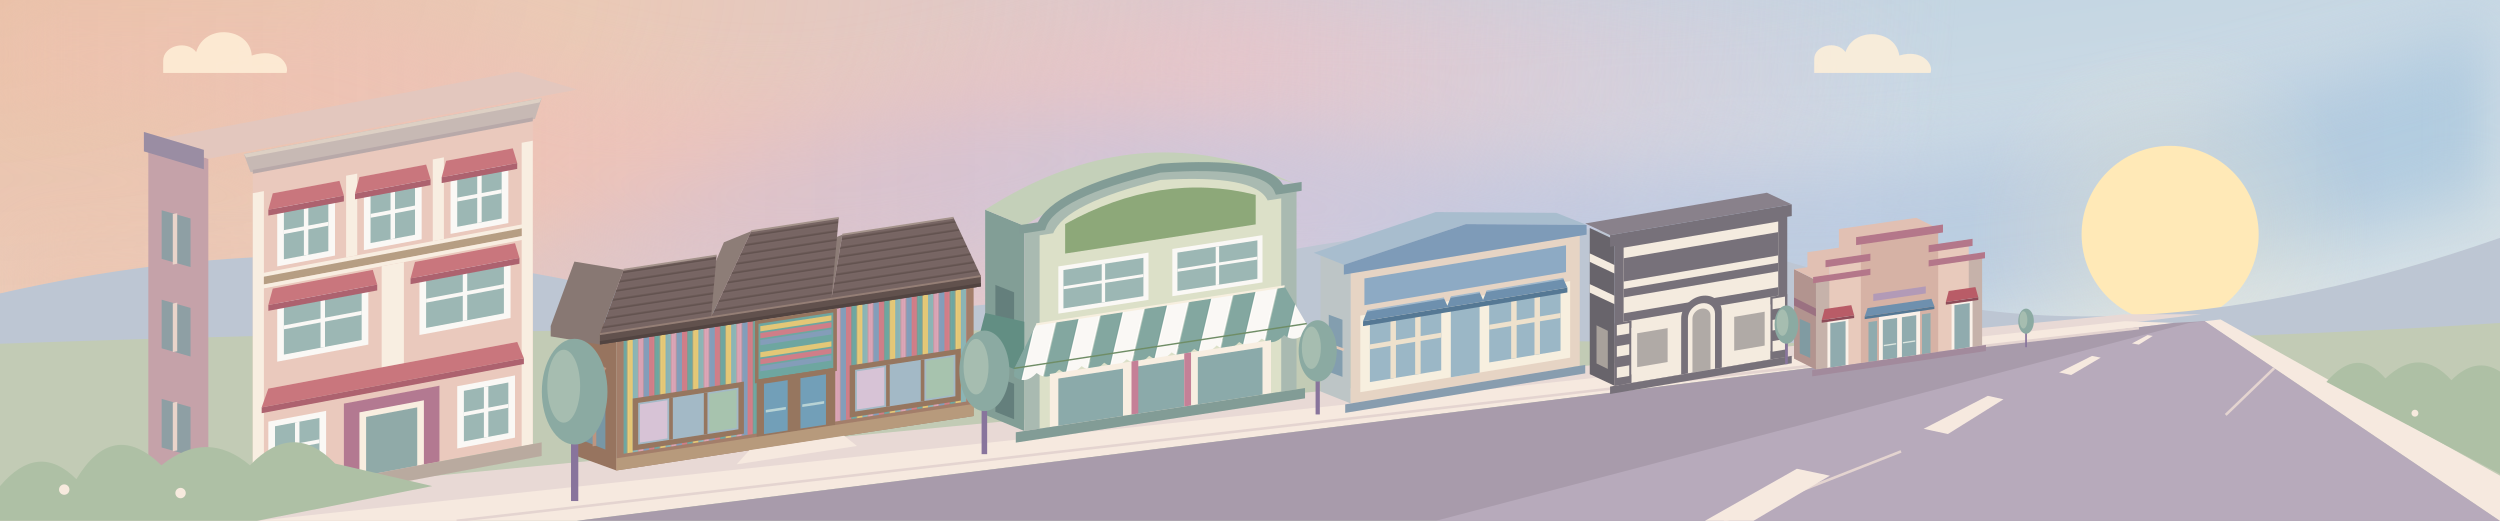
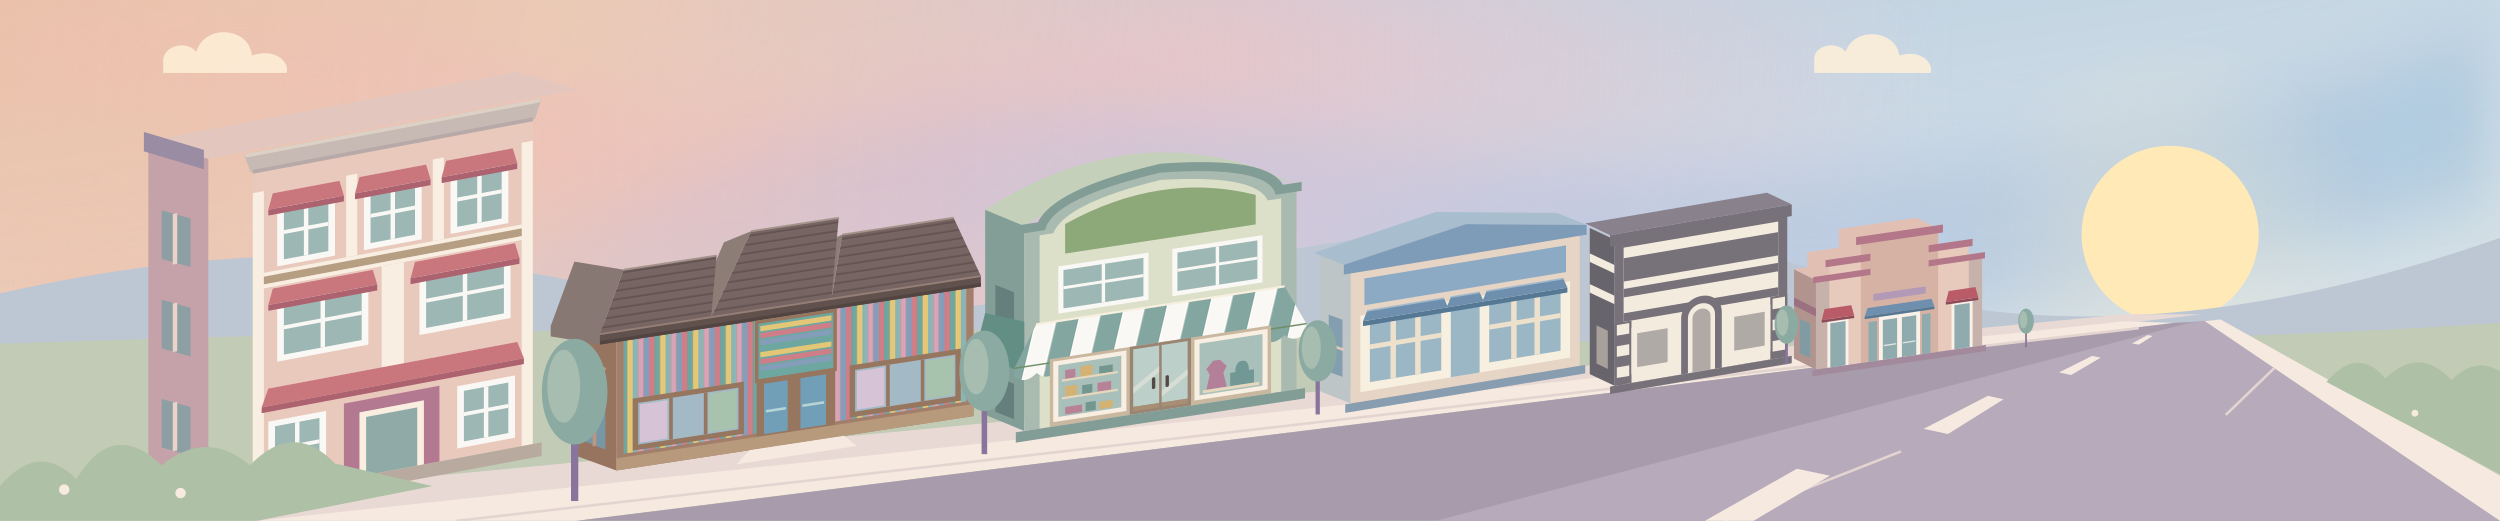
<svg xmlns="http://www.w3.org/2000/svg" viewBox="0 0 1440 300" preserveAspectRatio="xMidYMax meet" fill="none">
  <defs>
    <linearGradient id="village-sky" x1="0" y1="0" x2=".7" y2="1">
      <stop offset="0" stop-color="#b3cddd" />
      <stop offset=".55" stop-color="#ccdae5" />
      <stop offset="1" stop-color="#dce5e6" />
    </linearGradient>
    <radialGradient id="village-corner-warmth" gradientUnits="userSpaceOnUse" cx="-30" cy="-20" r="1160" gradientTransform="scale(1 .48)">
      <stop offset="0" stop-color="#eac0a7" />
      <stop offset=".32" stop-color="#edc9b4" stop-opacity=".95" />
      <stop offset=".65" stop-color="#e8c4c8" stop-opacity=".7" />
      <stop offset="1" stop-color="#dfcbdc" stop-opacity="0" />
    </radialGradient>
    <linearGradient id="village-peach-sweep" x1="0" y1="0" x2="1" y2="0">
      <stop offset="0" stop-color="#edc4aa" stop-opacity=".85" />
      <stop offset=".55" stop-color="#efc0be" stop-opacity=".65" />
      <stop offset="1" stop-color="#e8cbdc" stop-opacity="0" />
    </linearGradient>
    <linearGradient id="village-blue-sweep" x1="0" y1="0" x2="1" y2="0">
      <stop offset="0" stop-color="#c6bfdb" stop-opacity="0" />
      <stop offset=".45" stop-color="#c3c5e1" stop-opacity=".65" />
      <stop offset="1" stop-color="#9fc4dc" stop-opacity=".7" />
    </linearGradient>
    <filter id="village-sky-soften" x="-15%" y="-100%" width="130%" height="300%" color-interpolation-filters="sRGB">
      <feGaussianBlur stdDeviation="20" />
    </filter>
    <radialGradient id="village-sun-halo">
      <stop offset="0" stop-color="#fff0cc" stop-opacity=".35" />
      <stop offset="1" stop-color="#fff0cc" stop-opacity="0" />
    </radialGradient>
    <pattern id="toy-stripes" width="18" height="110" patternUnits="userSpaceOnUse">
      <path fill="#cf7e88" d="M0 0h3v110H0z" />
      <path fill="#6ea6a0" d="M3 0h3v110H3z" />
      <path fill="#e3c777" d="M6 0h3v110H6z" />
      <path fill="#8cb4b4" d="M9 0h3v110H9z" />
      <path fill="#d8a3b4" d="M12 0h3v110h-3z" />
      <path fill="#849db9" d="M15 0h3v110h-3z" />
    </pattern>
    <pattern id="toy-roof" width="12" height="5" patternUnits="userSpaceOnUse">
      <path fill="#776563" d="M0 0h12v5H0z" />
      <path fill="#635350" d="M0 4h12v1H0z" />
    </pattern>
    <pattern id="awning-stripes" width="26" height="35" patternUnits="userSpaceOnUse" patternTransform="skewX(-12)">
      <path fill="#faf8f5" d="M0 0h13v35H0z" />
      <path fill="#83a7a0" d="M13 0h13v35H13z" />
    </pattern>
    <g id="window">
      <path fill="#faf8f5" d="M0 0h26v32H0z" />
      <path fill="#9cb7b4" d="M3 3h20v26H3z" />
      <path stroke="#faf8f5" stroke-width="2" d="M13 3v26M3 15h20" />
    </g>
    <g id="tree">
      <path stroke="#88749c" stroke-width="4" d="M0 0v52" />
      <ellipse cy="-8" rx="18" ry="29" fill="#8baaa2" />
      <ellipse cx="-6" cy="-11" rx="9" ry="20" fill="#a6bdb0" />
    </g>
  </defs>
  <style>
    .village-cloud { transform-box: fill-box; transform-origin: center; }
    @keyframes cloud-drift { from { transform: translateX(-26px); } to { transform: translateX(44px); } }
    @media (prefers-reduced-motion: no-preference) {
      .village-cloud { animation: cloud-drift 48s ease-in-out -18s infinite alternate; }
      .village-cloud-far { animation-duration: 67s; animation-delay: -40s; }
    }
  </style>
  <path fill="url(#village-sky)" d="M0 0h1440v300H0z" />
  <path fill="url(#village-corner-warmth)" d="M0 0h1440v300H0Z" />
  <g fill="none" stroke-linecap="round" filter="url(#village-sky-soften)">
    <path stroke="url(#village-peach-sweep)" stroke-width="92" d="M-140 38C130-60 280 157 535 95S850-7 1100 62" />
    <path stroke="url(#village-blue-sweep)" stroke-width="90" d="M80 206C330 263 367 77 665 112S1110 181 1510 38" />
    <path stroke="url(#village-peach-sweep)" stroke-width="45" opacity=".5" d="M-100 191C170 104 315 228 553 182S837 48 1058 100" />
  </g>
  <circle cx="1250" cy="135" r="115" fill="url(#village-sun-halo)" />
  <circle cx="1250" cy="135" r="51" fill="#ffe9b7" />
  <path fill="#bdc6d3" d="M0 169Q180 128 340 164T700 153T1060 160T1440 137v163H0z" />
  <g fill="#fff0d8" opacity=".85">
    <path class="village-cloud" d="M94 35c0-9 14-12 19-5 5-17 31-14 32 2 15-5 22 5 20 10H94z" />
    <path class="village-cloud village-cloud-far" d="M1045 34c0-8 13-11 18-4 5-15 29-13 31 2 13-4 20 5 18 10h-67z" />
  </g>
  <path fill="#c2cbb5" d="M0 198q390-14 780-4t660-8v114H0Z" />
  <path fill="#e8d9d5" d="M0 298 1224 181h44L270 300H0Z" />
  <path fill="#f6e9df" d="m1224 185 28 1L332 300H148Z" />
  <path fill="#a89bab" d="m1252 186 18-1 170 115H332Z" />
  <path fill="#b7aabb" d="m1261 186 9-1 170 115H827Z" />
  <path fill="#f6e9df" d="m1270 185 9-1 161 90v26Z" />
  <path stroke="#e4d4d0" stroke-width="1.5" d="m1232 189-969 111m1047-88-28 27m-187 21-102 40" />
  <g fill="#f6e9df">
    <path d="m1237 193 3 .5-8 5-4-.7Z" />
    <path d="m1205 205 5 1-17 10-7-1.5Z" />
    <path d="m1145 228 9 2-32 20-14-3Z" />
    <path d="m1035 270 19 4-44 26h-28Z" />
  </g>
  <g transform="matrix(1.28 -.24 0 1.12 120 78)">
    <path fill="#c5a2a9" d="M0 12-27-3v178l27 15Z" />
    <path fill="#e3c7be" d="M-27-3h166l27 15H0Z" />
    <path fill="#9a8da3" d="m-29-8 27 15v10l-27-15Z" />
    <g fill="#8e9fa4">
      <path d="m-21 34 13 7v25l-13-7Z" />
      <path d="m-21 80 13 7v25l-13-7Z" />
      <path d="m-21 131 13 7v25l-13-7Z" />
    </g>
    <path stroke="#ead4ca" stroke-width="2" d="m-15 37 0 26m0 20v25m0 26v25" />
    <path fill="#eac9bd" d="M20 22h126v168H20z" />
    <path fill="#c7b9b4" d="M16 13h134l-3 10H19Z" />
    <path fill="#ddd0c4" d="M16 13h134l-1 2H17Z" />
    <path fill="#b8a9a9" d="M20 22h126v2H20Z" />
    <path fill="#f8eee1" d="M20 34h5v156H20zM141 34h5v156h-5zM62 34h5v42h-5zM101 34h5v42h-5zM78 84h10v58H78Z" />
    <g>
      <use href="#window" x="31" y="42" />
      <use href="#window" x="70" y="42" />
      <use href="#window" x="109" y="42" />
    </g>
    <path fill="#faf8f5" d="M31 91h41v32H31ZM95 91h41v32H95Z" />
    <path fill="#9cb7b4" d="M34 94h35v26H34ZM98 94h35v26H98Z" />
    <path stroke="#faf8f5" stroke-width="2" d="M51.5 94v26M34 106h35M115.5 94v26M98 106h35" />
    <path fill="#b69e83" d="M25 77h116v5H25z" />
    <path fill="#f8eee1" d="M24 76h118v2H24zM24 82h118v2H24z" />
    <g id="american-girl-projecting-awnings">
      <path fill="#c9767d" d="m29 36-2 8h34l-2-8Zm39 0-2 8h34l-2-8Zm39 0-2 8h34l-2-8ZM29 85l-2 8h49l-2-8Zm64 0-2 8h49l-2-8ZM27 136l-3 9h118l-3-9Z" />
      <path fill="#ad626f" d="M27 44h34v3H27ZM66 44h34v3H66ZM105 44h34v3h-34ZM27 93h49v3H27ZM91 93h49v3H91ZM24 145h118v3H24Z" />
    </g>
    <path fill="#b37991" d="M61 151h43v39H61z" />
    <path fill="#f9eee0" d="M68 157h29v33H68z" />
    <path fill="#90aaa8" d="M71 160h23v30H71z" />
    <use href="#window" x="27" y="153" />
    <use href="#window" x="112" y="153" />
    <path fill="#b9aa9f" d="M16 190h134v7H16z" />
  </g>
  <g transform="matrix(.98 -.15 0 .85 590 108)">
    <path fill="#829e96" d="M0 26-23 11v139l23 15Z" />
    <path fill="#c4d0b9" d="M-23 11Q57-34 137 11l23 15Q80-19 0 26Z" />
    <path fill="#647f7c" d="m-17 63 11 7v24l-11-7Zm0 62 11 7v24l-11-7Z" />
    <path fill="#628e83" d="m-6 122-23-15 6-26 30 13Z" />
    <path fill="#a9bab1" d="M0 28h10Q17 7 80 1q63 6 70 27h10v137H0Z" />
    <path fill="#dce0c8" d="M9 34h8Q24 15 80 9q56 6 63 25h8v131H9Z" />
    <path stroke="#829c96" stroke-width="6" d="M-3 28h13Q17 7 80 1q63 6 70 27h13" />
    <path fill="#8da879" d="M24 29Q80 3 136 29v20H24Z" />
    <path fill="#faf8f5" d="M20 57h53v32H20ZM87 57h53v32H87Z" />
    <path fill="#9cb7b4" d="M23 60h47v26H23ZM90 60h47v26H90Z" />
    <path stroke="#faf8f5" stroke-width="2" d="M46.5 60v26M23 72h47M113.5 60v26M90 72h47" />
    <g id="joann-projecting-awning">
      <path fill="url(#awning-stripes)" d="M7 94h146l13 28H-6Z" />
      <path fill="#6f8d66" d="M-6 121h172v3H-6Z" />
      <path fill="url(#awning-stripes)" d="M-6 122h172v5q-6.615 7-13.23 0q-6.615 7-13.23 0q-6.615 7-13.23 0q-6.615 7-13.23 0q-6.615 7-13.23 0q-6.615 7-13.23 0q-6.615 7-13.23 0q-6.615 7-13.23 0q-6.615 7-13.23 0q-6.615 7-13.23 0q-6.615 7-13.23 0q-6.615 7-13.23 0q-6.615 7-13.23 0Z" />
      <path stroke="#f7efdf" stroke-width="1.5" d="M7 94h146" />
    </g>
-     <path fill="#f8eee1" d="M15 129h130v36H15z" />
-     <path fill="#8baaaa" d="M20 133h38v32H20zM66 133h28v32H66zM102 133h38v32h-38z" />
-     <path fill="#c58097" d="M63 129h4v36h-4zM94 129h4v36h-4z" />
+     <path fill="#c9b89f" d="M15 119h130v46H15Z" />
+     <path fill="#f8eee1" d="M17 121h43v41H17Z M100 121h43v41h-43Z" />
+     <path fill="#a8bfba" d="M20 124h37v35H20Z M103 124h37v35h-37Z" />
+     <path fill="#b78296" d="M24 128h6v6h-6Z M43 140h8v6h-8Z M24 153h10v5H24Z" />
+     <path fill="#d4b273" d="M33 127h7v7h-7Z M24 139h7v7h-7Z M44 153h8v5h-8Z" />
+     <path fill="#73968f" d="M44 129h8v5h-8Z M34 140h6v6h-6Z M36 152h6v6h-6Z" />
+     <path fill="#e6d7bd" d="M22 134h33v1.5H22Z M22 146h33v1.5H22Z" />
+     <path fill="#b47f99" d="M107 156l2-10-2-4 4-5h4l4 5-2 4 2 10Z" />
+     <path fill="#729895" d="M121 156v-9h3q0-7 4-7t4 7h3v9Z" />
+     <path fill="#e6d7bd" d="M105 156h33v2h-33Z" />
+     <path fill="#9a8573" d="M62 119h36v46H62Z" />
+     <path fill="#bccfc9" d="M64 121h15.25v39H64Z M80.75 121H96v39H80.75Z" />
+     <path fill="#f8eee1" fill-opacity=".44" d="M64 147l15.25-12v4L64 151Z M80.75 152 96 140v4l-15.25 12Z" />
+     <path fill="#a88e75" d="M64 160h15.25v3H64Z M80.75 160H96v3H80.75Z" />
+     <path fill="none" stroke="#554a43" stroke-width="2" stroke-linecap="round" d="M76 143v6 M84 143v6" />
    <path fill="#829c96" d="M-5 165h170v7H-5z" />
  </g>
  <g transform="matrix(.79 -.13 0 .70 778 140)">
    <path fill="#bdc5c6" d="M0 18-22 4v114l22 14Z" />
    <path fill="#a8bdce" d="m-27 3 89-17 88 17 22 14-88-17-89 17Z" />
    <path fill="#839eaf" d="m-16 56 10 6v47l-10-6Z" />
    <path stroke="#e2c8b7" stroke-width="2" d="m-17 80 12 7" />
    <path fill="#e6d4c4" d="M0 18h167v114H0z" />
    <path fill="#7e9bb8" d="m-5 17 89-17 88 17v8H-5z" />
    <path fill="#8daac4" d="M10 31h147v22H10z" />
    <path fill="#f7efdf" d="M7 61h153v63H7z" />
    <g fill="#9bb7c6">
      <path d="M14 67h52v50H14zM101 67h52v50h-52zM73 67h21v57H73z" />
    </g>
    <path stroke="#eee1cc" stroke-width="4" d="M31 67v50M49 67v50M119 67v50M136 67v50M14 88h52M101 88h52" />
    <g id="container-projecting-awnings">
      <path fill="#6e90ae" d="M12 58h56l3 8H9ZM73 58h21l3 8H70ZM99 58h56l3 8H96Z" />
      <path fill="#557894" d="M9 66h62v4H9ZM70 66h27v4H70ZM96 66h62v4H96Z" />
      <path stroke="#a2b9cc" stroke-width="1.3" d="M12 58h56M73 58h21M99 58h56" />
    </g>
    <path fill="#889daf" d="M-4 132h175v7H-4z" />
  </g>
  <g transform="matrix(.65 -.11 0 .61 930 135)">
    <path fill="#68646b" d="M0 5-22-10v138l22 15Z" />
    <path fill="#89818b" d="M-26-15h161l22 15H-4Z" />
    <path fill="#f4ebdf" d="m-22 14 22 15v8l-22-15Zm0 29 22 15v8l-22-15Z" />
    <path fill="#a8a19b" d="m-16 83 10 7v36l-10-7Z" />
    <path fill="#77717a" d="M0 5h153v138H0z" />
    <path fill="#f4ebdf" d="M8 14h137v129H8z" />
    <path fill="#77717a" d="M-4 0h161v11H-4zM8 24h137v22H8zM8 53h137v8H8zM8 76h137v8H8z" />
    <path fill="#77717a" d="M0 84h15v59H0zM138 84h15v59h-15z" />
    <path fill="#f4ebdf" d="M2 86h11v10H2zM2 106h11v10H2zM2 126h11v10H2zM140 86h11v10h-11zM140 106h11v10h-11zM140 126h11v10h-11z" />
    <path fill="#f4ebdf" d="M15 91h37v44H15zM101 91h37v44h-37z" />
    <path fill="#b0aaa6" d="M20 97h27v32H20zM106 97h27v32h-27z" />
    <path fill="#77717a" d="M59 143V90a18 18 0 0 1 36 0v53z" />
    <path fill="#f4ebdf" d="M65 143V91a12 12 0 0 1 24 0v52z" />
    <path fill="#b0aaa6" d="M69 143V92a8 8 0 0 1 16 0v51z" />
    <path fill="#77717a" d="M-4 143h161v7H-4z" />
  </g>
  <g transform="matrix(.55 -.08 0 .51 1046 142)">
    <path fill="#b2948f" d="M0 38-23 22v101l23 16Z" />
    <path fill="#e1c0b3" d="M-23 22h14V5h33v-21h81l23 16H47v21H14v17H0Z" />
    <path fill="#809ba2" d="m-17 79 11 7v39l-11-7Z" />
    <path fill="#9b7181" d="m-23 54 23 16v9l-23-16Z" />
    <path fill="#c6b2aa" d="M0 38h174v101H0z" />
    <path fill="#e8cabc" d="M14 21h146v118H14z" />
    <path fill="#d6b2a5" d="M47 0h81v139H47z" />
    <path fill="#b4778a" d="M-3 34h180v7H-3zM10 17h154v8H10zM42-4h91v9H42z" />
    <path fill="#d6b2a5" d="M57 13h61v42H57z" />
    <path fill="#b29ab7" d="M60 63h55v8H60z" />
    <path fill="#faf1e9" d="M12 82h22v57H12zM142 82h22v57h-22zM66 88h43v51H66z" />
    <path fill="#90abae" d="M70 94h15v45H70zM90 94h15v45H90zM15 89h16v50H15zM145 89h16v50h-16z" />
    <path fill="#90abae" d="M55 94h9v45h-9zM111 94h9v45h-9z" />
    <path stroke="#dce6df" stroke-width="1.5" d="M71 123h13M91 123h13" />
    <g id="costco-projecting-awnings">
      <path fill="#b95c67" d="M9 72h28l3 12H6zM139 72h28l3 12h-34z" />
      <path fill="#8e4c59" d="M6 84h34v3H6zM136 84h34v3h-34z" />
      <path fill="#6e90ae" d="M54 78h67l3 9H51z" />
      <path fill="#557894" d="M51 87h73v3H51z" />
    </g>
    <path fill="#a28a9c" d="M-4 139h182v7H-4z" />
  </g>
  <g transform="matrix(1.05 -.16 0 1 355 153)">
    <path fill="#97745f" d="M0 36-24 23v82l24 13Z" />
    <path fill="#7897a5" d="m-18 75 12 7v23l-12-7Z" />
    <path stroke="#bd9580" stroke-width="2" d="m-18 52 12 7m-12 4 12 7m-6 9v23" />
    <path fill="#a37e6a" d="M0 36h196v82H0z" />
    <path fill="url(#toy-stripes)" d="M4 42h188v67H4z" />
    <g id="toys-sloped-roof">
      <path id="toys-roof-return" fill="#887873" d="M4 3-23-6-36 29-9 38ZM-9 38-36 29v6l27 9Z" />
      <path fill="#8d7d77" d="M74-8 59-4 41 38h11ZM124 2l-11 3-3 33h8Z" />
      <path fill="url(#toy-roof)" d="M4 3H55L52 38H-9ZM74-8h48l-4 46H52ZM124 2H185L200 38H118Z" />
      <path stroke="#a5948c" stroke-width="1.1" d="M4 3H55M74-8h48M124 2H185" />
      <path fill="#61514d" d="M-9 38H200v6H-9z" />
      <path fill="#524441" d="M-9 42H200v2H-9z" />
      <path stroke="#957f76" stroke-width="1.1" d="M-9 38H200" />
    </g>
    <path fill="#6ea6a0" stroke="#96765f" stroke-width="2" d="M77 45h43v34H77z" />
    <path stroke="#e3c777" stroke-width="3" d="M79 49h39M79 64h39" />
    <path stroke="#cf7e88" stroke-width="3" d="M79 53h39M79 68h39" />
    <path stroke="#849db9" stroke-width="3" d="M79 57h39M79 72h39" />
    <path fill="#96765f" d="M9 78h61v30H9zM128 78h61v30h-61zM77 78h43v33H77z" />
    <path fill="#a3b9c6" d="M12 81h55v24H12zM131 81h55v24h-55z" />
    <path fill="#d7c3d6" d="M13 82h15v22H13zM132 82h15v22h-15z" />
    <path fill="#a7c3ae" d="M51 82h15v22H51zM170 82h15v22h-15z" />
    <path stroke="#96765f" stroke-width="2" d="M30 81v24M49 81v24M149 81v24M168 81v24" />
    <path fill="#729fb8" d="M81 81h13v29H81zM101 81h14v29h-14z" />
    <path stroke="#b8d3d5" stroke-width="1.5" d="M82 97h11M102 97h12" />
    <path fill="#b79a7c" d="M0 111h196v7H0z" />
    <path fill="#f6e9df" d="M73 118h52l7 7H66z" />
  </g>
  <g transform="translate(331 234)">
    <use href="#tree" transform="scale(1.05)" />
  </g>
  <g transform="translate(567 220)">
    <use href="#tree" transform="scale(.8)" />
  </g>
  <g transform="translate(759 207)">
    <use href="#tree" transform="scale(.61)" />
  </g>
  <g transform="translate(1029 190)">
    <use href="#tree" transform="scale(.38)" />
  </g>
  <g transform="translate(1167 187)">
    <use href="#tree" transform="scale(.25)" />
  </g>
  <path fill="#aec0a5" d="M0 280q22-26 44-4 21-35 49-8 26-21 51 0 25-26 49-1l56 13L148 300H0Z" />
  <path fill="#aec0a5" d="m1340 220q18-21 34-2 20-19 38 1 14-14 28-5v59Z" />
  <g fill="#f7eade">
    <circle cx="37" cy="282" r="3" />
    <circle cx="104" cy="284" r="3" />
    <circle cx="1391" cy="238" r="2" />
  </g>
</svg>
